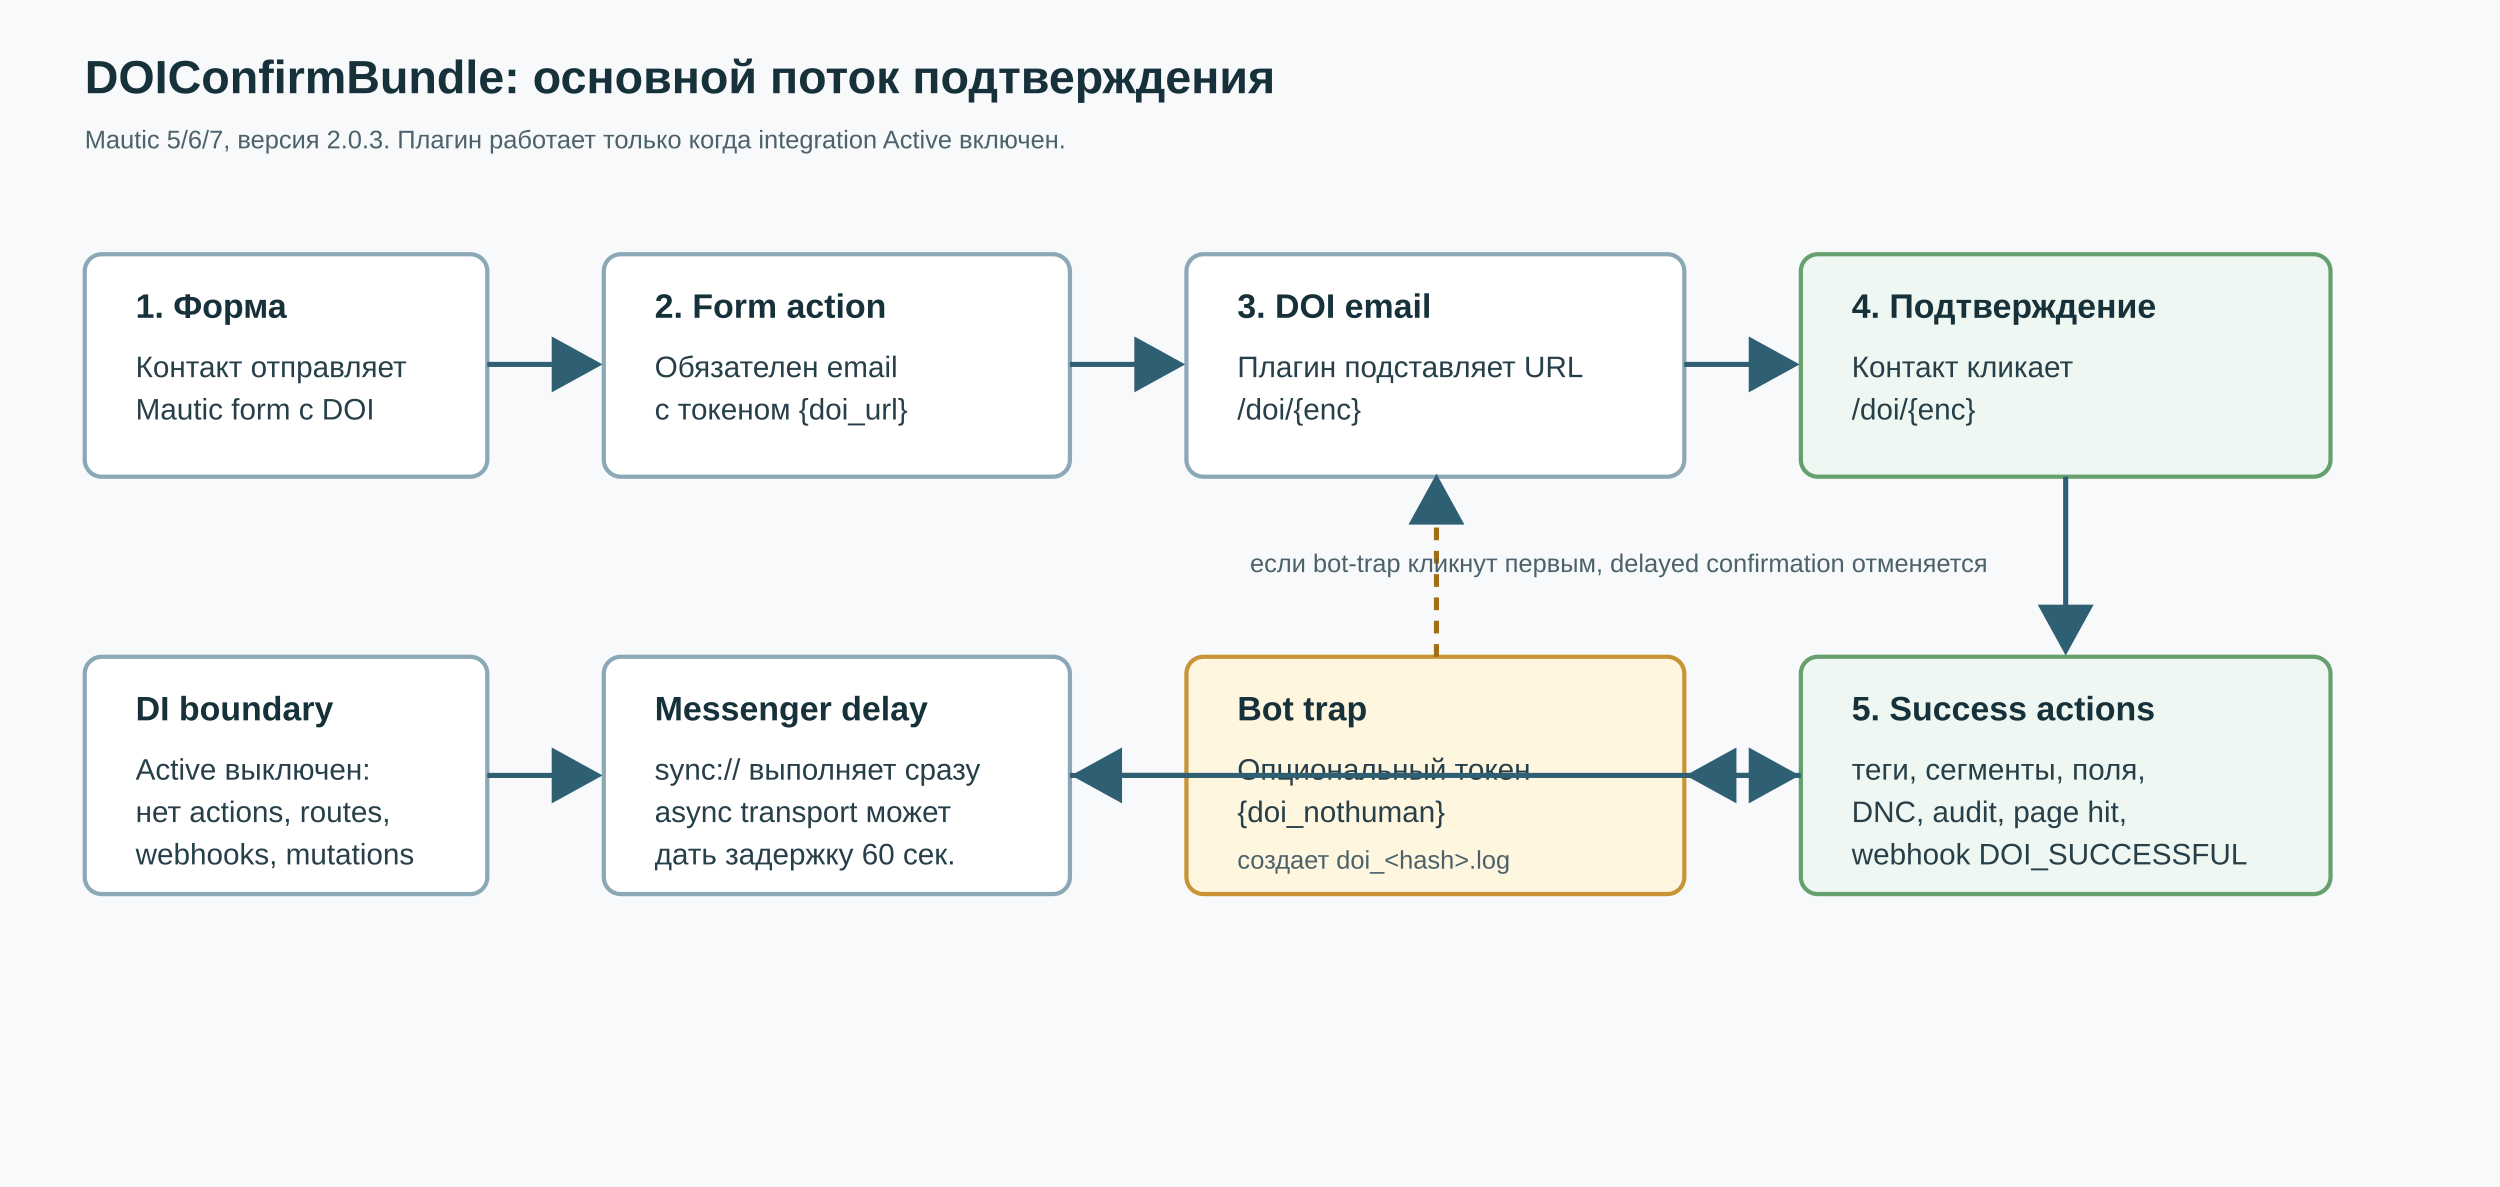
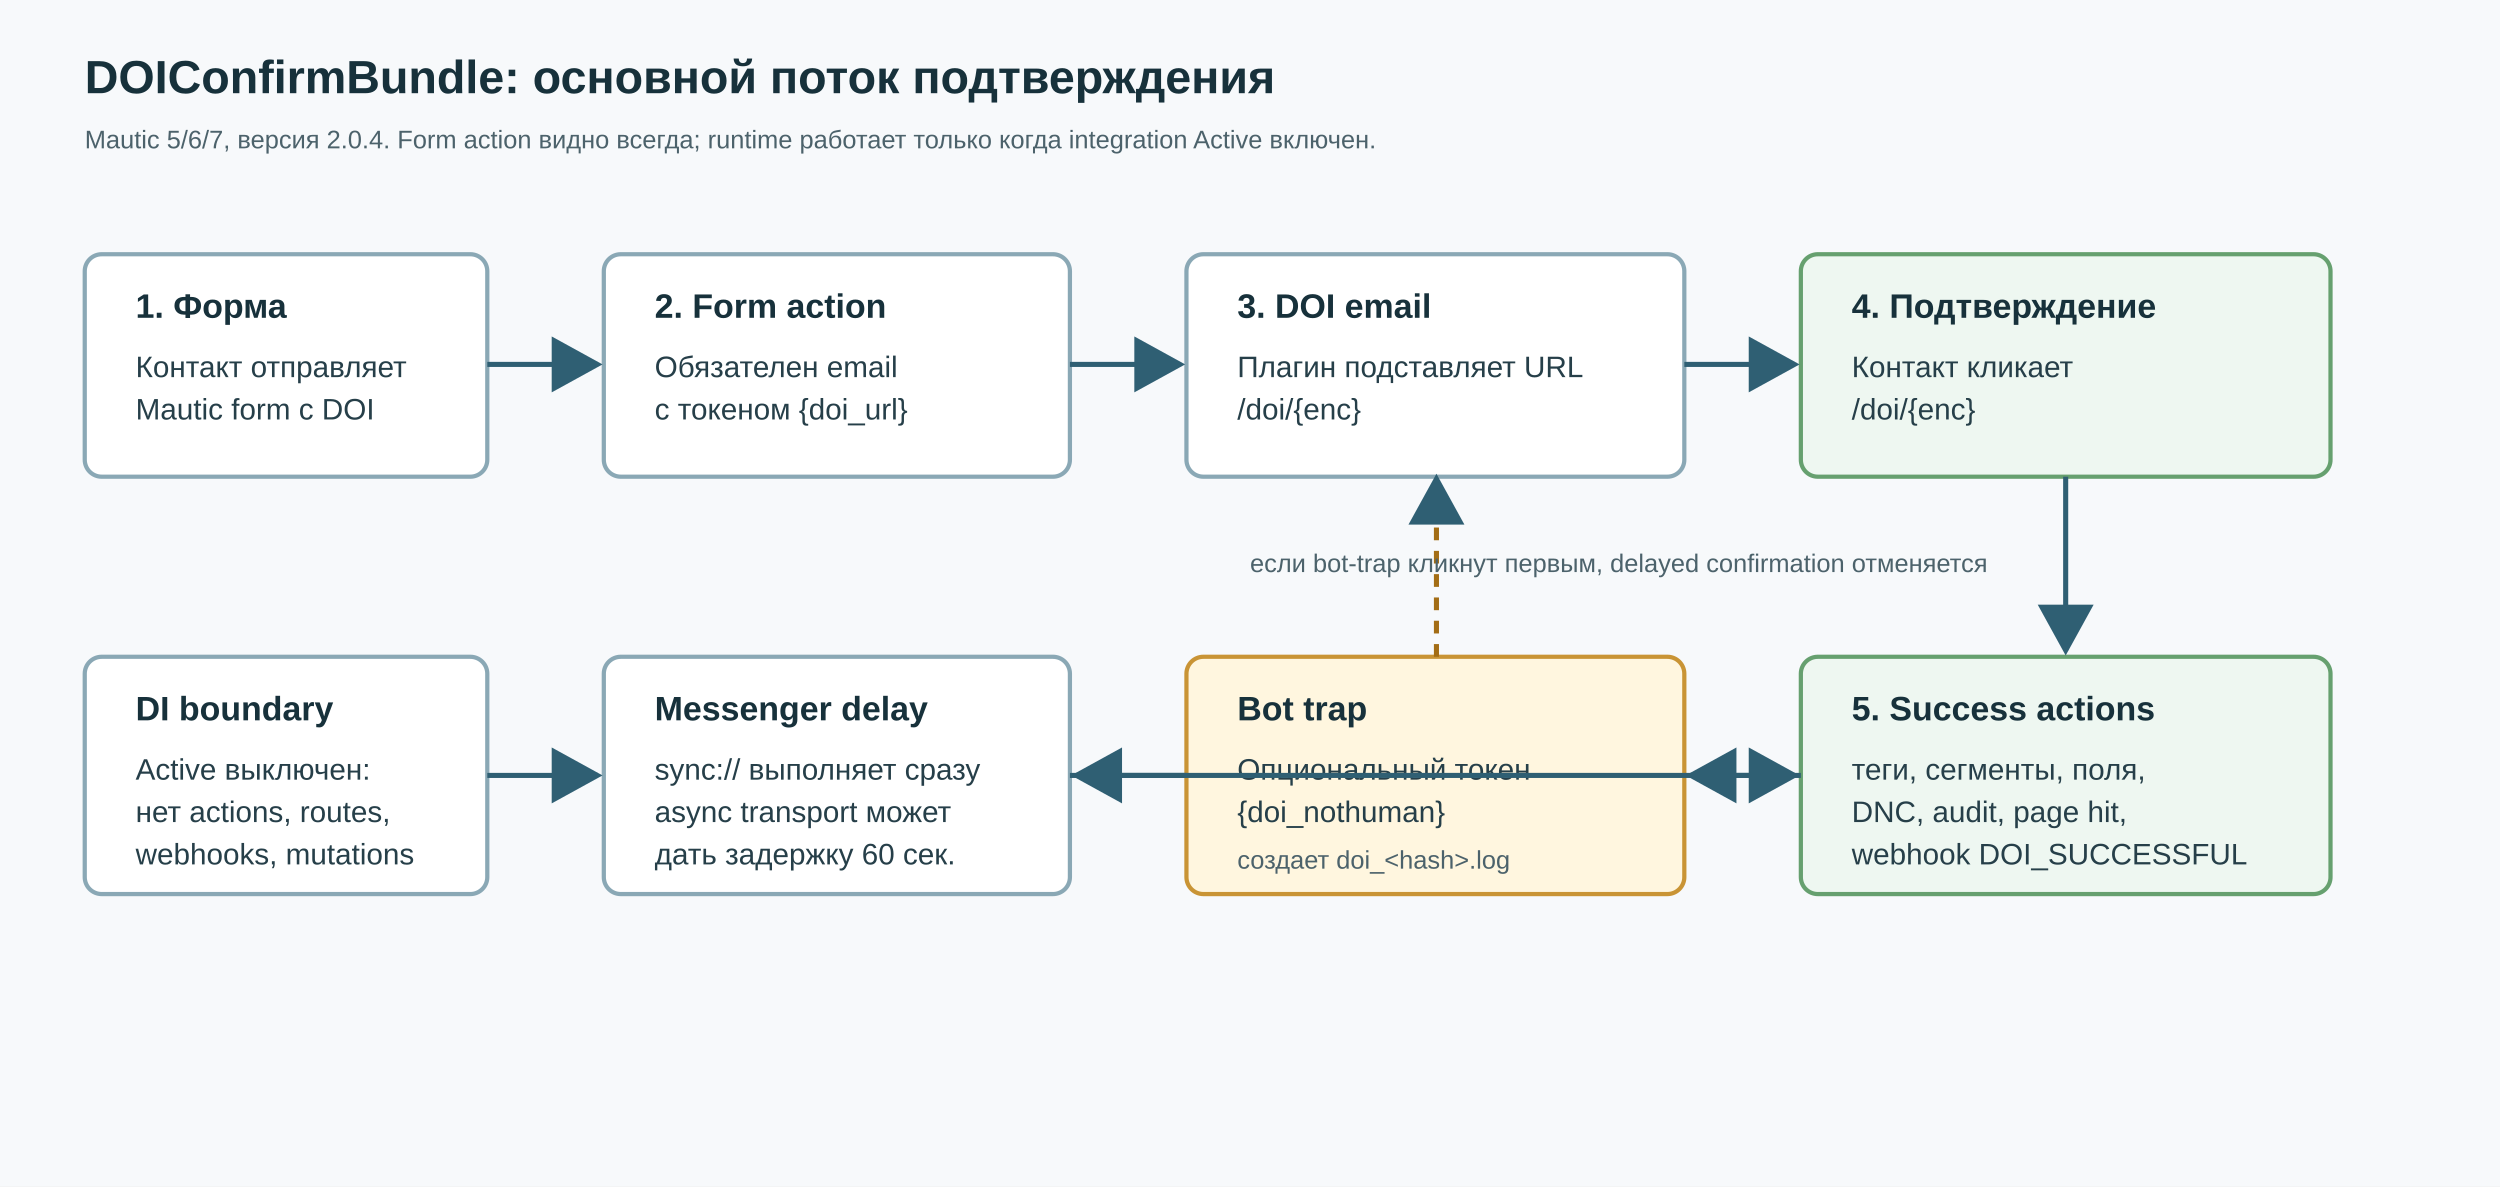
<svg xmlns="http://www.w3.org/2000/svg" width="1180" height="560" viewBox="0 0 1180 560" role="img" aria-labelledby="title desc">
  <defs>
    <marker id="arrow" markerWidth="11" markerHeight="11" refX="9" refY="5.5" orient="auto">
      <path d="M0,0 L10,5.5 L0,11 Z" fill="#2f5f73" />
    </marker>
    <style>
      .canvas { fill: #f7f9fb; }
      .box { fill: #ffffff; stroke: #8aa8b5; stroke-width: 2; rx: 8; }
      .box-alt { fill: #eef7f1; stroke: #66a06f; stroke-width: 2; rx: 8; }
      .box-warn { fill: #fff6df; stroke: #c99435; stroke-width: 2; rx: 8; }
      .title { font: 700 22px Arial, sans-serif; fill: #17313b; }
      .label { font: 700 16px Arial, sans-serif; fill: #17313b; }
      .text { font: 14px Arial, sans-serif; fill: #263f49; }
      .small { font: 12px Arial, sans-serif; fill: #4c626b; }
      .arrow { stroke: #2f5f73; stroke-width: 2.4; fill: none; marker-end: url(#arrow); }
      .arrow-warn { stroke: #a36d15; stroke-width: 2.4; fill: none; marker-end: url(#arrow); stroke-dasharray: 6 5; }
    </style>
  </defs>
  <rect class="canvas" x="0" y="0" width="1180" height="560" />
  <text class="title" x="40" y="44">DOIConfirmBundle: основной поток подтверждения</text>
-   <text class="small" x="40" y="70">Mautic 5/6/7, версия 2.0.3. Плагин работает только когда integration Active включен.</text>
+   <text class="small" x="40" y="70">Mautic 5/6/7, версия 2.0.4. Form action видно всегда; runtime работает только когда integration Active включен.</text>
  <rect class="box" x="40" y="120" width="190" height="105" />
  <text class="label" x="64" y="150">1. Форма</text>
  <text class="text" x="64" y="178">Контакт отправляет</text>
  <text class="text" x="64" y="198">Mautic form с DOI</text>
  <rect class="box" x="285" y="120" width="220" height="105" />
  <text class="label" x="309" y="150">2. Form action</text>
  <text class="text" x="309" y="178">Обязателен email</text>
  <text class="text" x="309" y="198">с токеном {doi_url}</text>
  <rect class="box" x="560" y="120" width="235" height="105" />
  <text class="label" x="584" y="150">3. DOI email</text>
  <text class="text" x="584" y="178">Плагин подставляет URL</text>
  <text class="text" x="584" y="198">/doi/{enc}</text>
  <rect class="box-alt" x="850" y="120" width="250" height="105" />
  <text class="label" x="874" y="150">4. Подтверждение</text>
  <text class="text" x="874" y="178">Контакт кликает</text>
  <text class="text" x="874" y="198">/doi/{enc}</text>
  <path class="arrow" d="M230 172 L282 172" />
  <path class="arrow" d="M505 172 L557 172" />
  <path class="arrow" d="M795 172 L847 172" />
  <rect class="box-warn" x="560" y="310" width="235" height="112" />
  <text class="label" x="584" y="340">Bot trap</text>
  <text class="text" x="584" y="368">Опциональный токен</text>
  <text class="text" x="584" y="388">{doi_nothuman}</text>
  <text class="small" x="584" y="410">создает doi_&lt;hash&gt;.log</text>
  <rect class="box-alt" x="850" y="310" width="250" height="112" />
  <text class="label" x="874" y="340">5. Success actions</text>
  <text class="text" x="874" y="368">теги, сегменты, поля,</text>
  <text class="text" x="874" y="388">DNC, audit, page hit,</text>
  <text class="text" x="874" y="408">webhook DOI_SUCCESSFUL</text>
  <rect class="box" x="285" y="310" width="220" height="112" />
  <text class="label" x="309" y="340">Messenger delay</text>
  <text class="text" x="309" y="368">sync:// выполняет сразу</text>
  <text class="text" x="309" y="388">async transport может</text>
  <text class="text" x="309" y="408">дать задержку 60 сек.</text>
  <path class="arrow" d="M975 225 L975 307" />
  <path class="arrow" d="M850 366 L798 366" />
  <path class="arrow" d="M560 366 L508 366" />
  <path class="arrow" d="M505 366 L847 366" />
  <path class="arrow-warn" d="M678 310 C678 270 678 252 678 226" />
  <text class="small" x="590" y="270">если bot-trap кликнут первым, delayed confirmation отменяется</text>
  <rect class="box" x="40" y="310" width="190" height="112" />
  <text class="label" x="64" y="340">DI boundary</text>
  <text class="text" x="64" y="368">Active выключен:</text>
  <text class="text" x="64" y="388">нет actions, routes,</text>
  <text class="text" x="64" y="408">webhooks, mutations</text>
  <path class="arrow" d="M230 366 L282 366" />
</svg>
